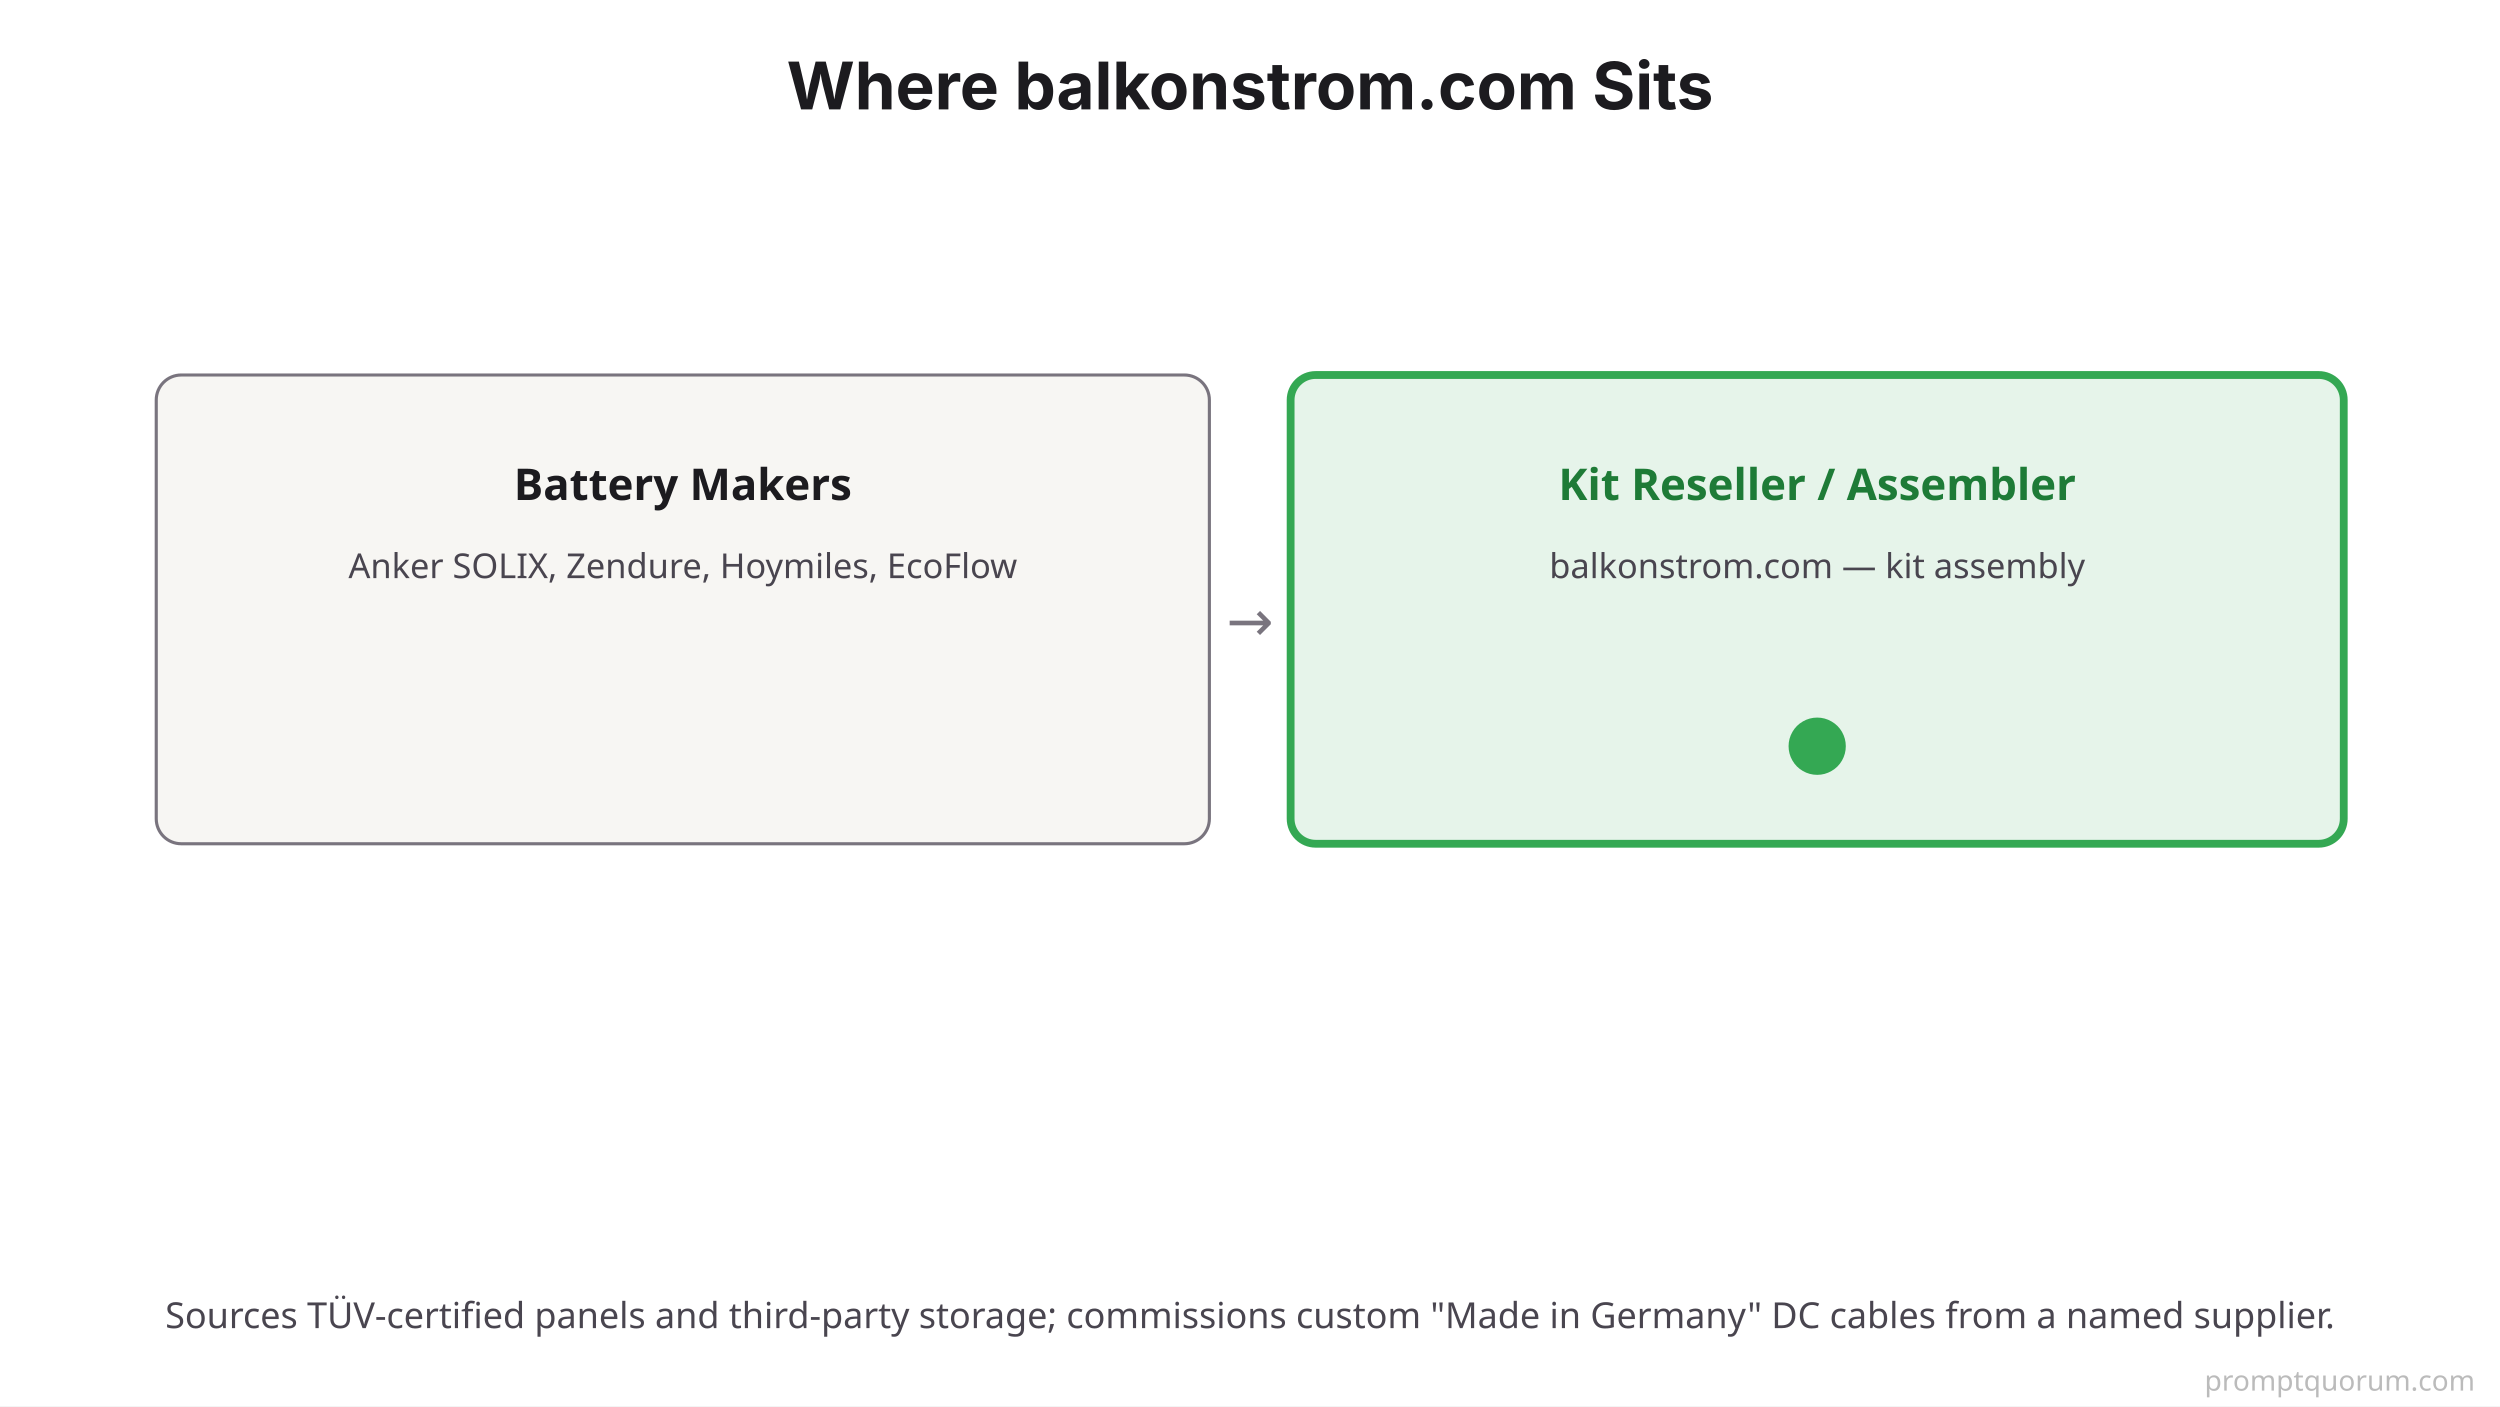
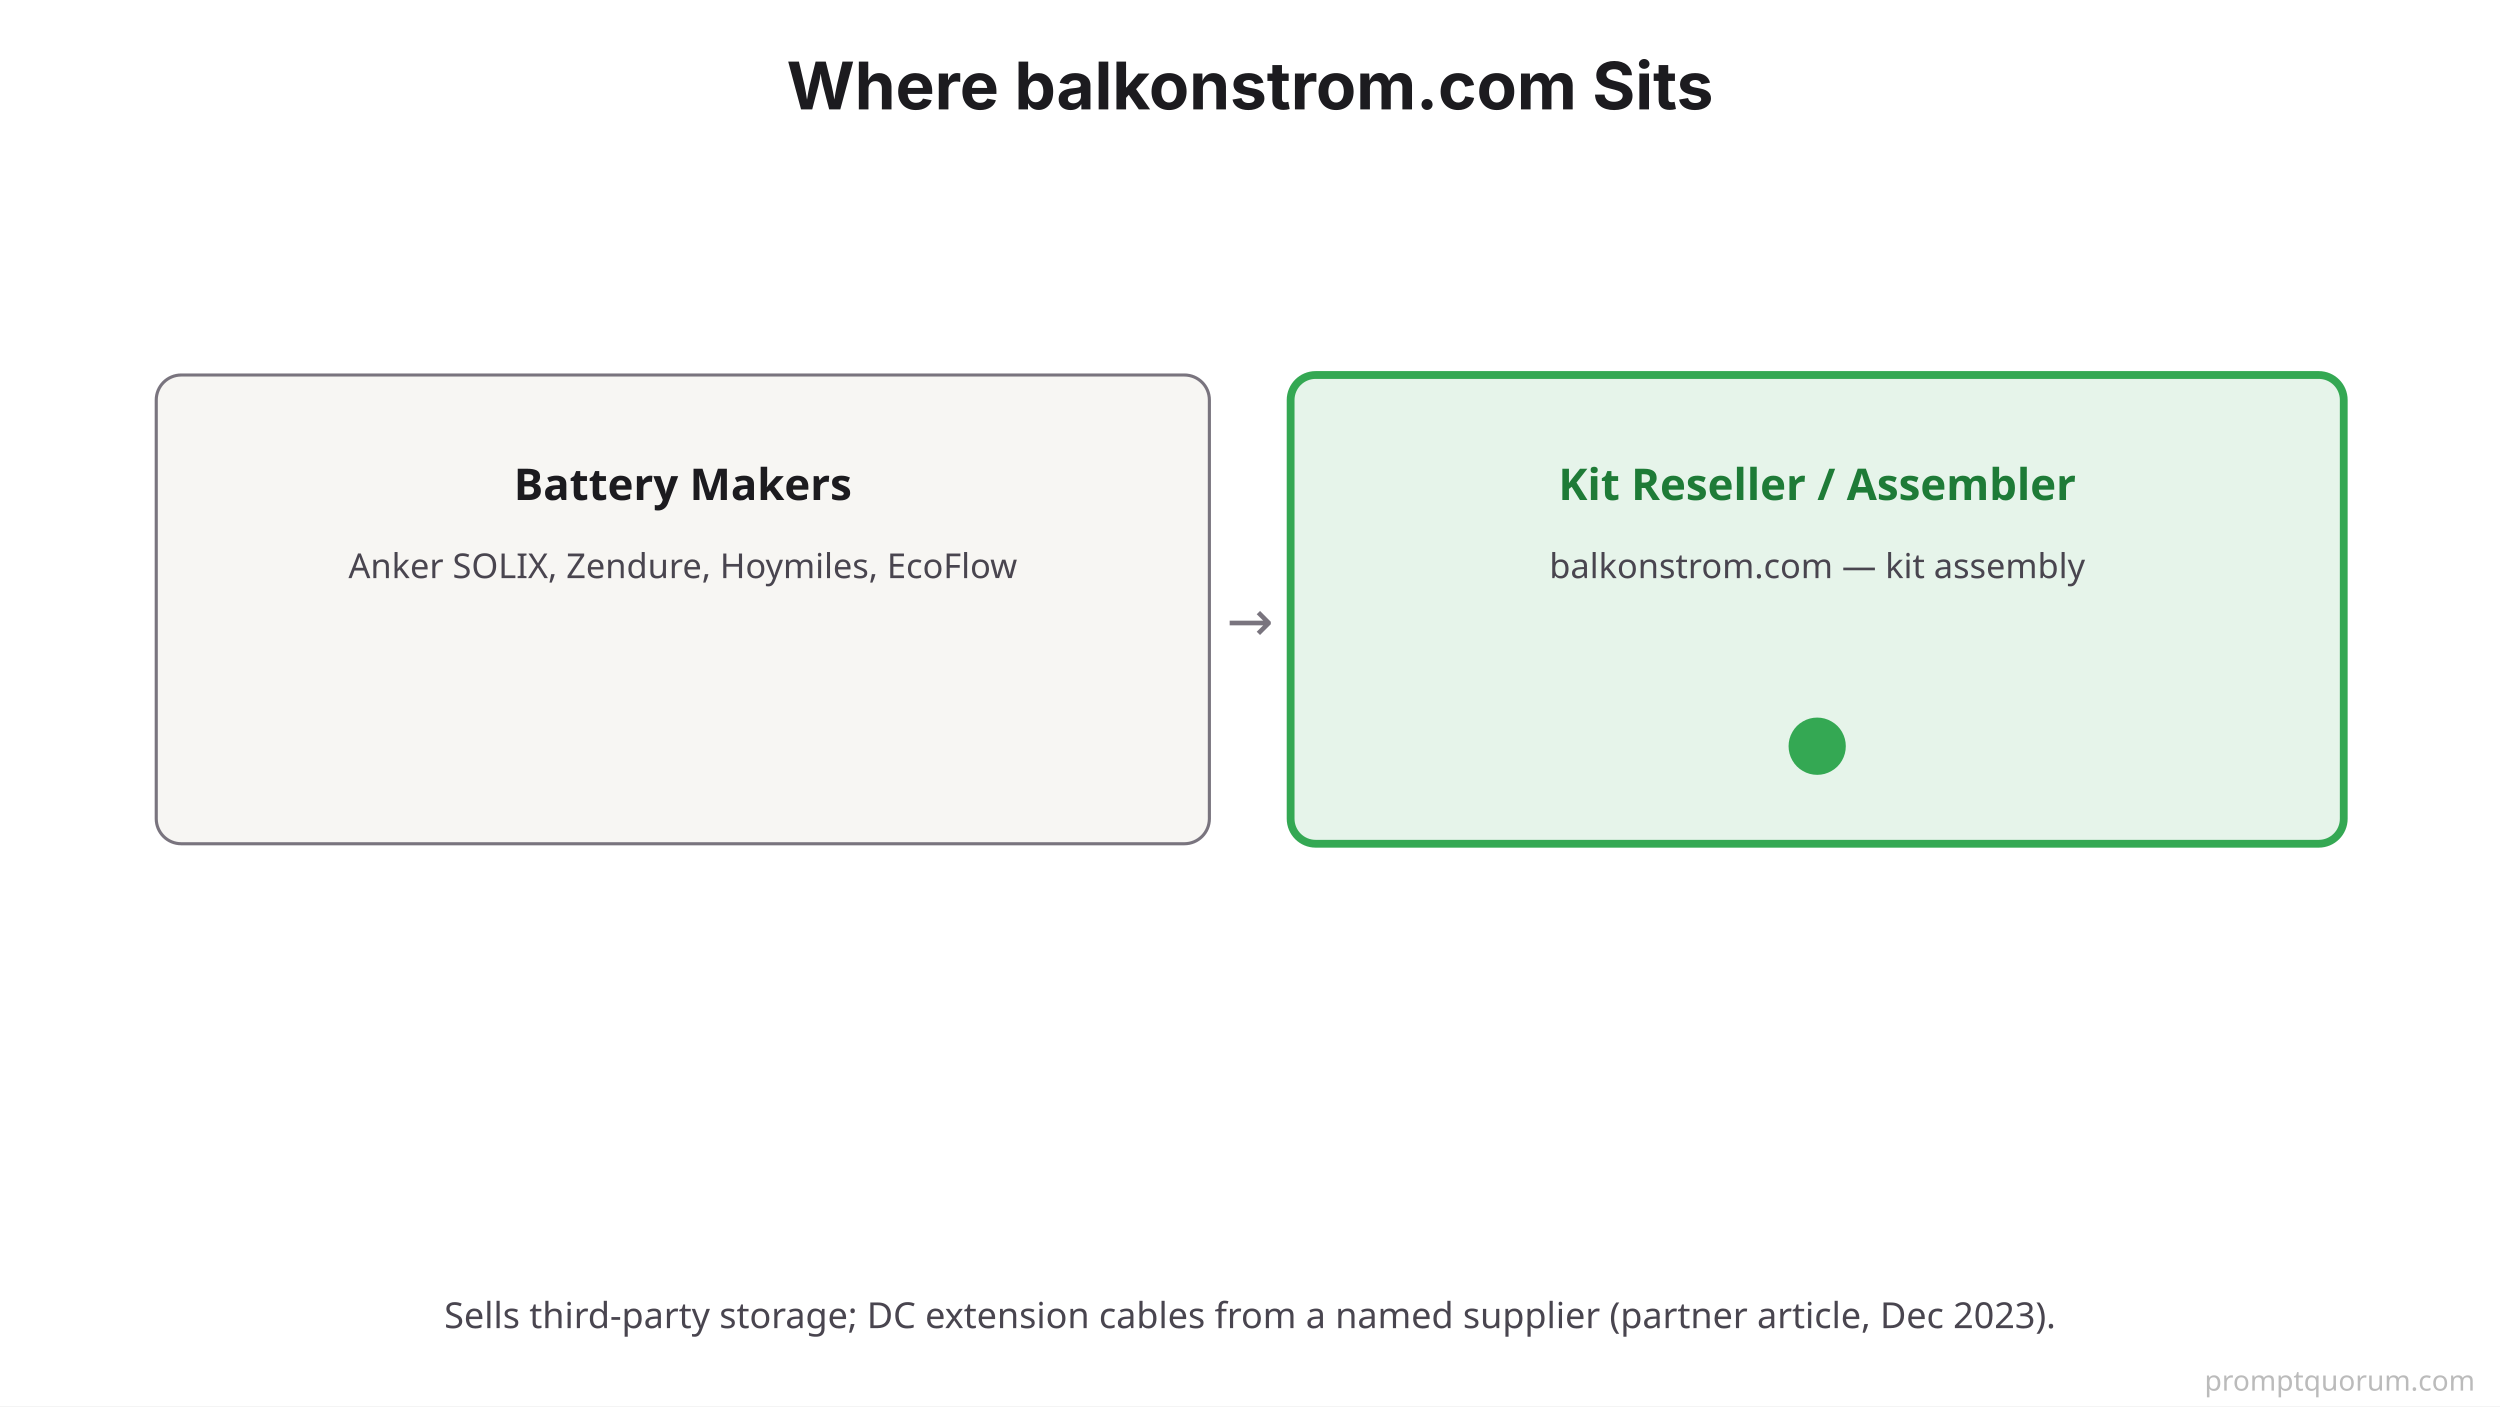
<svg xmlns="http://www.w3.org/2000/svg" viewBox="0 0 800 450">
  <rect width="800" height="450" fill="#FFFFFF" />
  <text x="400" y="35" font-family="system-ui, -apple-system, sans-serif" font-size="21" font-weight="700" fill="#1C1B1F" text-anchor="middle">Where balkonstrom.com Sits</text>
  <rect x="50" y="120" width="337" height="150" rx="8" fill="#F7F6F3" stroke="#79747E" stroke-width="1" />
  <text x="218.5" y="160" font-family="system-ui, sans-serif" font-size="14" font-weight="700" fill="#1C1B1F" text-anchor="middle">Battery Makers</text>
  <text x="218.5" y="185" font-family="system-ui, sans-serif" font-size="11" fill="#49454F" text-anchor="middle">Anker SOLIX, Zendure, Hoymiles, EcoFlow</text>
  <text x="400" y="205" font-family="system-ui, sans-serif" font-size="18" fill="#79747E" text-anchor="middle">→</text>
  <rect x="413" y="120" width="337" height="150" rx="8" fill="#E6F4EA" stroke="#34A853" stroke-width="2.5" />
  <text x="581.5" y="160" font-family="system-ui, sans-serif" font-size="14" font-weight="700" fill="#1E7B37" text-anchor="middle">Kit Reseller / Assembler</text>
  <text x="581.5" y="185" font-family="system-ui, sans-serif" font-size="11" fill="#49454F" text-anchor="middle">balkonstrom.com — kit assembly</text>
  <text x="581.5" y="245" font-family="system-ui, sans-serif" font-size="24" fill="#34A853" text-anchor="middle">●</text>
-   <text x="400" y="425" font-family="system-ui, sans-serif" font-size="11.5" fill="#49454F" text-anchor="middle">Sources TÜV-certified panels and third-party storage; commissions custom "Made in Germany" DC cables from a named supplier.</text>
+   <text x="400" y="425" font-family="system-ui, sans-serif" font-size="11.5" fill="#49454F" text-anchor="middle">Sells third-party storage; DC extension cables from a named supplier (partner article, Dec 2023).</text>
  <text x="792" y="445" font-family="system-ui,sans-serif" font-size="9" fill="#BBBBBB" text-anchor="end">promptquorum.com</text>
</svg>
